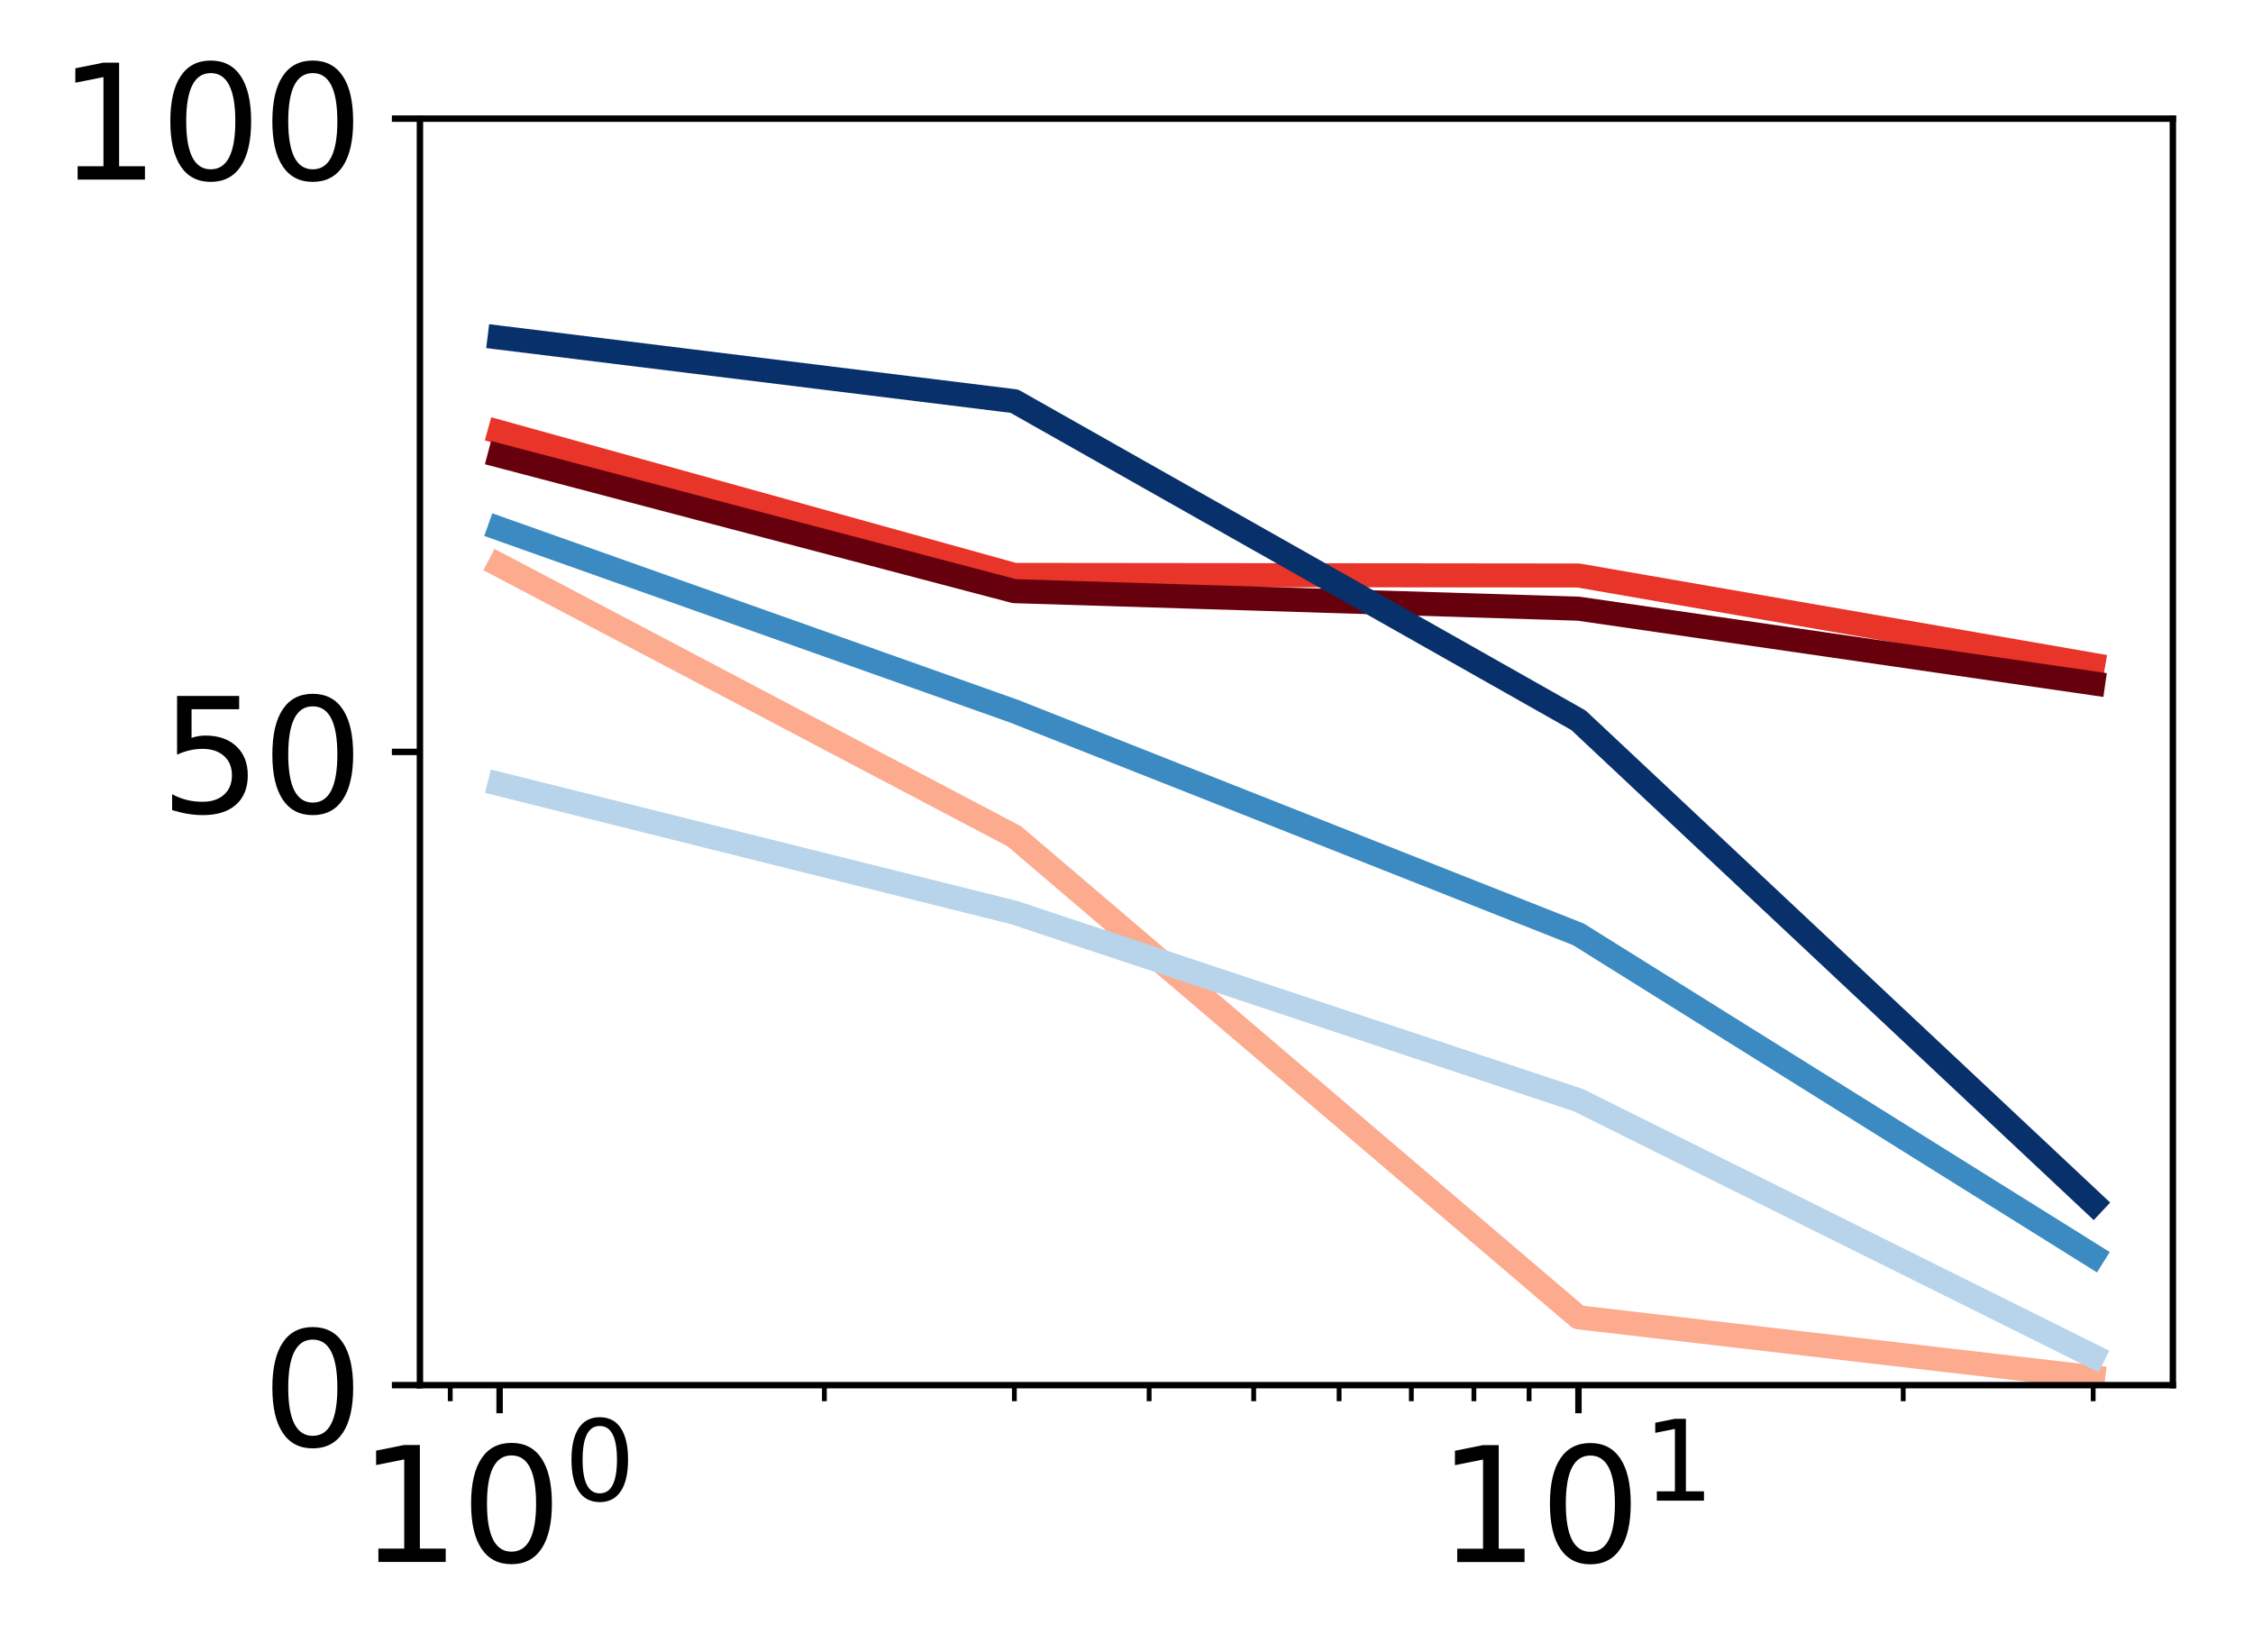
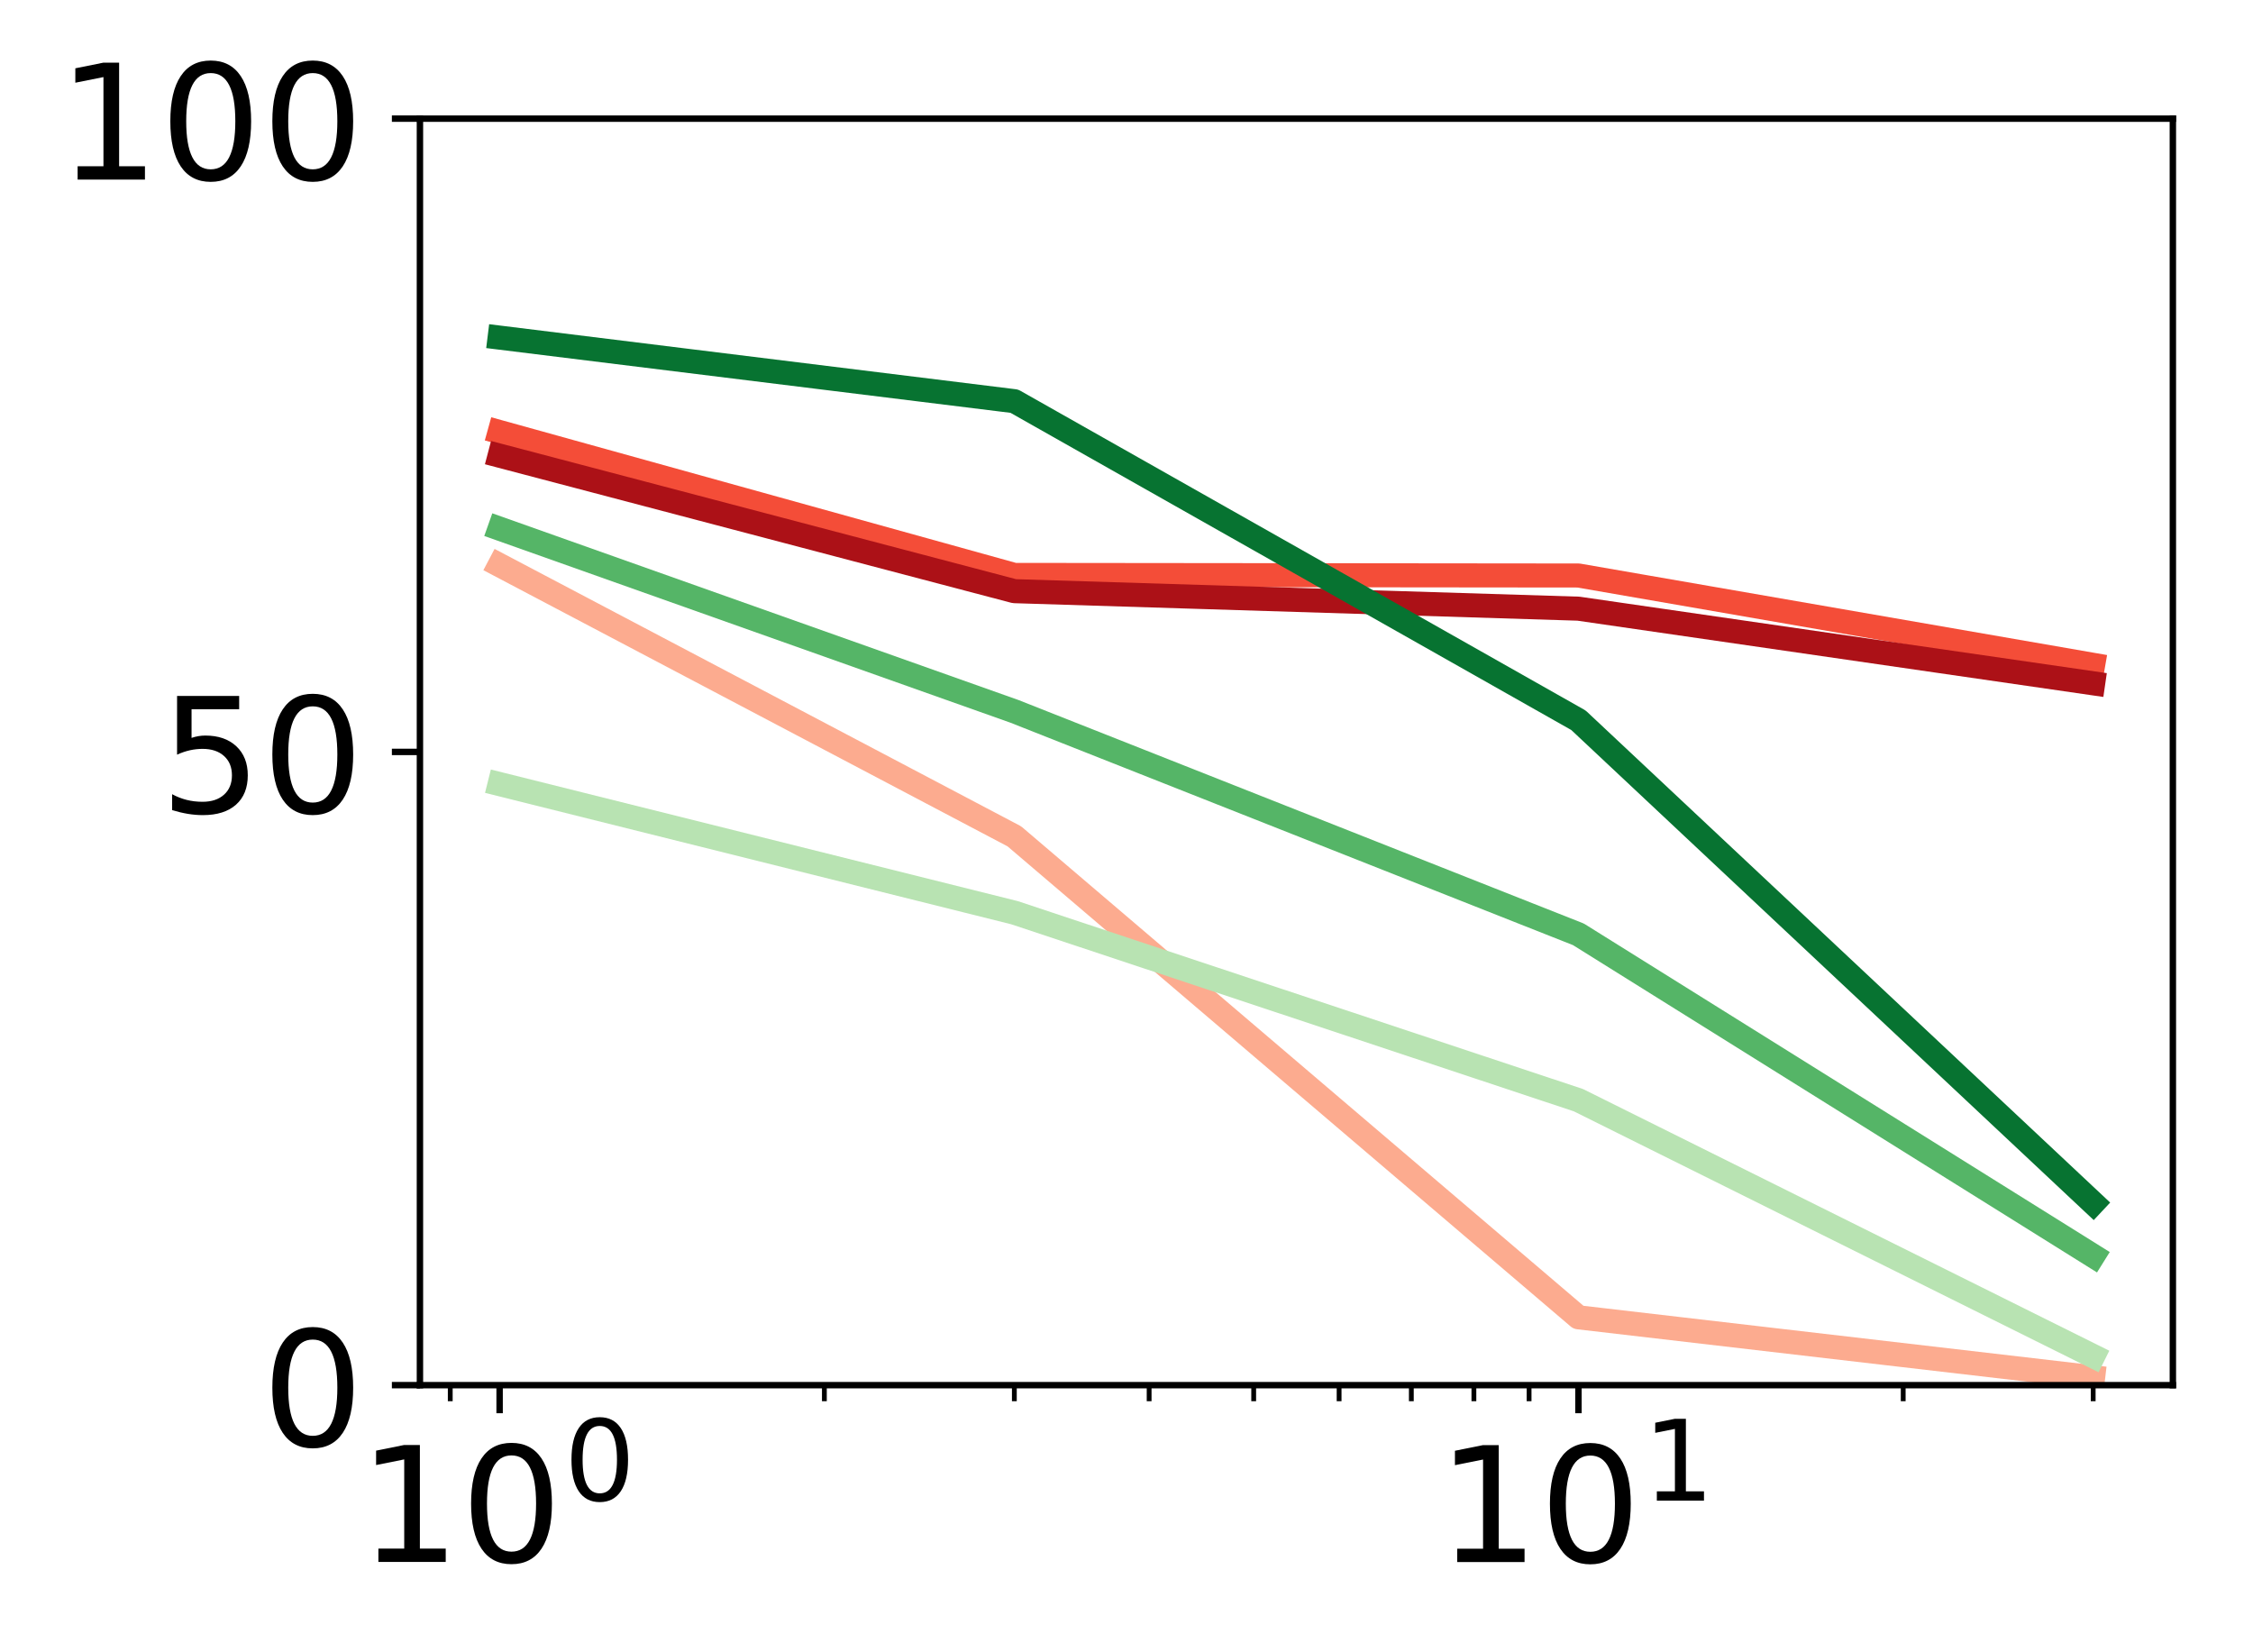
<svg xmlns="http://www.w3.org/2000/svg" xmlns:xlink="http://www.w3.org/1999/xlink" height="206pt" version="1.1" viewBox="0 0 281 206" width="281pt">
  <defs>
    <style type="text/css">
*{stroke-linecap:butt;stroke-linejoin:round;}
  </style>
  </defs>
  <g id="figure_1">
    <g id="patch_1">
      <path d="M 0 206.307  L 281.705 206.307  L 281.705 0  L 0 0  z " style="fill:#ffffff;" />
    </g>
    <g id="axes_1">
      <g id="patch_2">
        <path d="M 52.375 172.75  L 271.005 172.75  L 271.005 14.798  L 52.375 14.798  z " style="fill:#ffffff;" />
      </g>
      <g id="matplotlib.axis_1">
        <g id="xtick_1">
          <g id="line2d_1">
            <defs>
-               <path d="M 0 0  L 0 3.5  " id="m1192ec2b4d" style="stroke:#000000;stroke-width:0.8;" />
-             </defs>
-             <g>
-               <use style="stroke:#000000;stroke-width:0.8;" x="62.313" xlink:href="#m1192ec2b4d" y="172.75" />
+               <path d="M 0 0  L 0 3.5  " id="m889dccc88e" style="stroke:#000000;stroke-width:0.8;" />
+             </defs>
+             <g>
+               <use style="stroke:#000000;stroke-width:0.8;" x="62.313" xlink:href="#m889dccc88e" y="172.75" />
            </g>
          </g>
          <g id="text_1">
            <defs>
              <path d="M 12.406 8.297  L 28.516 8.297  L 28.516 63.922  L 10.984 60.406  L 10.984 69.391  L 28.422 72.906  L 38.281 72.906  L 38.281 8.297  L 54.391 8.297  L 54.391 0  L 12.406 0  z " id="DejaVuSans-31" />
              <path d="M 31.781 66.406  Q 24.172 66.406 20.328 58.906  Q 16.5 51.422 16.5 36.375  Q 16.5 21.391 20.328 13.891  Q 24.172 6.391 31.781 6.391  Q 39.453 6.391 43.281 13.891  Q 47.125 21.391 47.125 36.375  Q 47.125 51.422 43.281 58.906  Q 39.453 66.406 31.781 66.406  z M 31.781 74.219  Q 44.047 74.219 50.516 64.516  Q 56.984 54.828 56.984 36.375  Q 56.984 17.969 50.516 8.266  Q 44.047 -1.422 31.781 -1.422  Q 19.531 -1.422 13.062 8.266  Q 6.594 17.969 6.594 36.375  Q 6.594 54.828 13.062 64.516  Q 19.531 74.219 31.781 74.219  z " id="DejaVuSans-30" />
            </defs>
            <g transform="translate(44.71273 194.9473)scale(0.2 -0.2)">
              <use transform="translate(0 0.765625)" xlink:href="#DejaVuSans-31" />
              <use transform="translate(63.62305 0.765625)" xlink:href="#DejaVuSans-30" />
              <use transform="translate(128.2031 39.04688)scale(0.7)" xlink:href="#DejaVuSans-30" />
            </g>
          </g>
        </g>
        <g id="xtick_2">
          <g id="line2d_2">
            <g>
-               <use style="stroke:#000000;stroke-width:0.8;" x="196.868" xlink:href="#m1192ec2b4d" y="172.75" />
+               <use style="stroke:#000000;stroke-width:0.8;" x="196.868" xlink:href="#m889dccc88e" y="172.75" />
            </g>
          </g>
          <g id="text_2">
            <g transform="translate(179.2681 194.9473)scale(0.2 -0.2)">
              <use transform="translate(0 0.684375)" xlink:href="#DejaVuSans-31" />
              <use transform="translate(63.62305 0.684375)" xlink:href="#DejaVuSans-30" />
              <use transform="translate(128.2031 38.96563)scale(0.7)" xlink:href="#DejaVuSans-31" />
            </g>
          </g>
        </g>
        <g id="xtick_3">
          <g id="line2d_3">
            <defs>
-               <path d="M 0 0  L 0 2  " id="mf9919cfd7d" style="stroke:#000000;stroke-width:0.6;" />
-             </defs>
-             <g>
-               <use style="stroke:#000000;stroke-width:0.6;" x="56.156" xlink:href="#mf9919cfd7d" y="172.75" />
+               <path d="M 0 0  L 0 2  " id="m78805acfff" style="stroke:#000000;stroke-width:0.6;" />
+             </defs>
+             <g>
+               <use style="stroke:#000000;stroke-width:0.6;" x="56.156" xlink:href="#m78805acfff" y="172.75" />
            </g>
          </g>
        </g>
        <g id="xtick_4">
          <g id="line2d_4">
            <g>
-               <use style="stroke:#000000;stroke-width:0.6;" x="102.818" xlink:href="#mf9919cfd7d" y="172.75" />
+               <use style="stroke:#000000;stroke-width:0.6;" x="102.818" xlink:href="#m78805acfff" y="172.75" />
            </g>
          </g>
        </g>
        <g id="xtick_5">
          <g id="line2d_5">
            <g>
-               <use style="stroke:#000000;stroke-width:0.6;" x="126.512" xlink:href="#mf9919cfd7d" y="172.75" />
+               <use style="stroke:#000000;stroke-width:0.6;" x="126.512" xlink:href="#m78805acfff" y="172.75" />
            </g>
          </g>
        </g>
        <g id="xtick_6">
          <g id="line2d_6">
            <g>
-               <use style="stroke:#000000;stroke-width:0.6;" x="143.323" xlink:href="#mf9919cfd7d" y="172.75" />
+               <use style="stroke:#000000;stroke-width:0.6;" x="143.323" xlink:href="#m78805acfff" y="172.75" />
            </g>
          </g>
        </g>
        <g id="xtick_7">
          <g id="line2d_7">
            <g>
-               <use style="stroke:#000000;stroke-width:0.6;" x="156.363" xlink:href="#mf9919cfd7d" y="172.75" />
+               <use style="stroke:#000000;stroke-width:0.6;" x="156.363" xlink:href="#m78805acfff" y="172.75" />
            </g>
          </g>
        </g>
        <g id="xtick_8">
          <g id="line2d_8">
            <g>
-               <use style="stroke:#000000;stroke-width:0.6;" x="167.017" xlink:href="#mf9919cfd7d" y="172.75" />
+               <use style="stroke:#000000;stroke-width:0.6;" x="167.017" xlink:href="#m78805acfff" y="172.75" />
            </g>
          </g>
        </g>
        <g id="xtick_9">
          <g id="line2d_9">
            <g>
-               <use style="stroke:#000000;stroke-width:0.6;" x="176.025" xlink:href="#mf9919cfd7d" y="172.75" />
+               <use style="stroke:#000000;stroke-width:0.6;" x="176.025" xlink:href="#m78805acfff" y="172.75" />
            </g>
          </g>
        </g>
        <g id="xtick_10">
          <g id="line2d_10">
            <g>
-               <use style="stroke:#000000;stroke-width:0.6;" x="183.828" xlink:href="#mf9919cfd7d" y="172.75" />
+               <use style="stroke:#000000;stroke-width:0.6;" x="183.828" xlink:href="#m78805acfff" y="172.75" />
            </g>
          </g>
        </g>
        <g id="xtick_11">
          <g id="line2d_11">
            <g>
-               <use style="stroke:#000000;stroke-width:0.6;" x="190.711" xlink:href="#mf9919cfd7d" y="172.75" />
+               <use style="stroke:#000000;stroke-width:0.6;" x="190.711" xlink:href="#m78805acfff" y="172.75" />
            </g>
          </g>
        </g>
        <g id="xtick_12">
          <g id="line2d_12">
            <g>
-               <use style="stroke:#000000;stroke-width:0.6;" x="237.373" xlink:href="#mf9919cfd7d" y="172.75" />
+               <use style="stroke:#000000;stroke-width:0.6;" x="237.373" xlink:href="#m78805acfff" y="172.75" />
            </g>
          </g>
        </g>
        <g id="xtick_13">
          <g id="line2d_13">
            <g>
-               <use style="stroke:#000000;stroke-width:0.6;" x="261.067" xlink:href="#mf9919cfd7d" y="172.75" />
+               <use style="stroke:#000000;stroke-width:0.6;" x="261.067" xlink:href="#m78805acfff" y="172.75" />
            </g>
          </g>
        </g>
      </g>
      <g id="matplotlib.axis_2">
        <g id="ytick_1">
          <g id="line2d_14">
            <defs>
-               <path d="M 0 0  L -3.5 0  " id="mc06c536947" style="stroke:#000000;stroke-width:0.8;" />
-             </defs>
-             <g>
-               <use style="stroke:#000000;stroke-width:0.8;" x="52.375" xlink:href="#mc06c536947" y="172.75" />
+               <path d="M 0 0  L -3.5 0  " id="m43138126fb" style="stroke:#000000;stroke-width:0.8;" />
+             </defs>
+             <g>
+               <use style="stroke:#000000;stroke-width:0.8;" x="52.375" xlink:href="#m43138126fb" y="172.75" />
            </g>
          </g>
          <g id="text_3">
            <g transform="translate(32.65 180.3489)scale(0.2 -0.2)">
              <use xlink:href="#DejaVuSans-30" />
            </g>
          </g>
        </g>
        <g id="ytick_2">
          <g id="line2d_15">
            <g>
-               <use style="stroke:#000000;stroke-width:0.8;" x="52.375" xlink:href="#mc06c536947" y="93.774" />
+               <use style="stroke:#000000;stroke-width:0.8;" x="52.375" xlink:href="#m43138126fb" y="93.774" />
            </g>
          </g>
          <g id="text_4">
            <defs>
              <path d="M 10.797 72.906  L 49.516 72.906  L 49.516 64.594  L 19.828 64.594  L 19.828 46.734  Q 21.969 47.469 24.109 47.828  Q 26.266 48.188 28.422 48.188  Q 40.625 48.188 47.75 41.5  Q 54.891 34.812 54.891 23.391  Q 54.891 11.625 47.562 5.094  Q 40.234 -1.422 26.906 -1.422  Q 22.312 -1.422 17.547 -0.641  Q 12.797 0.141 7.719 1.703  L 7.719 11.625  Q 12.109 9.234 16.797 8.062  Q 21.484 6.891 26.703 6.891  Q 35.156 6.891 40.078 11.328  Q 45.016 15.766 45.016 23.391  Q 45.016 31 40.078 35.438  Q 35.156 39.891 26.703 39.891  Q 22.75 39.891 18.812 39.016  Q 14.891 38.141 10.797 36.281  z " id="DejaVuSans-35" />
            </defs>
            <g transform="translate(19.925 101.3729)scale(0.2 -0.2)">
              <use xlink:href="#DejaVuSans-35" />
              <use x="63.623" xlink:href="#DejaVuSans-30" />
            </g>
          </g>
        </g>
        <g id="ytick_3">
          <g id="line2d_16">
            <g>
-               <use style="stroke:#000000;stroke-width:0.8;" x="52.375" xlink:href="#mc06c536947" y="14.798" />
+               <use style="stroke:#000000;stroke-width:0.8;" x="52.375" xlink:href="#m43138126fb" y="14.798" />
            </g>
          </g>
          <g id="text_5">
            <g transform="translate(7.2 22.39688)scale(0.2 -0.2)">
              <use xlink:href="#DejaVuSans-31" />
              <use x="63.623" xlink:href="#DejaVuSans-30" />
              <use x="127.246" xlink:href="#DejaVuSans-30" />
            </g>
          </g>
        </g>
      </g>
      <g id="line2d_17">
-         <path clip-path="url(#pe5af821a07)" d="M 62.313 70.483  L 126.512 104.305  L 196.868 164.289  L 261.067 171.763  " style="fill:none;stroke:#fcab8f;stroke-linecap:square;stroke-width:3;" />
+         <path clip-path="url(#p0513ec9adc)" d="M 62.313 70.483  L 126.512 104.305  L 196.868 164.289  L 261.067 171.763  " style="fill:none;stroke:#fcab8f;stroke-linecap:square;stroke-width:3;" />
      </g>
      <g id="line2d_18">
-         <path clip-path="url(#pe5af821a07)" d="M 62.313 97.79  L 126.512 113.822  L 196.868 137.211  L 261.067 169.131  " style="fill:none;stroke:#b7d4ea;stroke-linecap:square;stroke-width:3;" />
+         <path clip-path="url(#p0513ec9adc)" d="M 62.313 97.79  L 126.512 113.822  L 196.868 137.211  L 261.067 169.131  " style="fill:none;stroke:#b8e3b2;stroke-linecap:square;stroke-width:3;" />
      </g>
      <g id="line2d_19">
-         <path clip-path="url(#pe5af821a07)" d="M 62.313 53.885  L 126.512 71.702  L 196.868 71.774  L 261.067 82.915  " style="fill:none;stroke:#e83429;stroke-linecap:square;stroke-width:3;" />
+         <path clip-path="url(#p0513ec9adc)" d="M 62.313 53.885  L 126.512 71.702  L 196.868 71.774  L 261.067 82.915  " style="fill:none;stroke:#f44d38;stroke-linecap:square;stroke-width:3;" />
      </g>
      <g id="line2d_20">
-         <path clip-path="url(#pe5af821a07)" d="M 62.313 65.932  L 126.512 88.712  L 196.868 116.527  L 261.067 156.626  " style="fill:none;stroke:#3b8bc2;stroke-linecap:square;stroke-width:3;" />
+         <path clip-path="url(#p0513ec9adc)" d="M 62.313 65.932  L 126.512 88.712  L 196.868 116.527  L 261.067 156.626  " style="fill:none;stroke:#55b567;stroke-linecap:square;stroke-width:3;" />
      </g>
      <g id="line2d_21">
-         <path clip-path="url(#pe5af821a07)" d="M 62.313 56.83  L 126.512 73.727  L 196.868 75.911  L 261.067 85.219  " style="fill:none;stroke:#67000d;stroke-linecap:square;stroke-width:3;" />
+         <path clip-path="url(#p0513ec9adc)" d="M 62.313 56.83  L 126.512 73.727  L 196.868 75.911  L 261.067 85.219  " style="fill:none;stroke:#ac1117;stroke-linecap:square;stroke-width:3;" />
      </g>
      <g id="line2d_22">
-         <path clip-path="url(#pe5af821a07)" d="M 62.313 42.105  L 126.512 50.034  L 196.868 89.826  L 261.067 150.045  " style="fill:none;stroke:#08306b;stroke-linecap:square;stroke-width:3;" />
+         <path clip-path="url(#p0513ec9adc)" d="M 62.313 42.105  L 126.512 50.034  L 196.868 89.826  L 261.067 150.045  " style="fill:none;stroke:#077331;stroke-linecap:square;stroke-width:3;" />
      </g>
      <g id="patch_3">
        <path d="M 52.375 172.75  L 52.375 14.798  " style="fill:none;stroke:#000000;stroke-linecap:square;stroke-linejoin:miter;stroke-width:0.8;" />
      </g>
      <g id="patch_4">
        <path d="M 271.005 172.75  L 271.005 14.798  " style="fill:none;stroke:#000000;stroke-linecap:square;stroke-linejoin:miter;stroke-width:0.8;" />
      </g>
      <g id="patch_5">
        <path d="M 52.375 172.75  L 271.005 172.75  " style="fill:none;stroke:#000000;stroke-linecap:square;stroke-linejoin:miter;stroke-width:0.8;" />
      </g>
      <g id="patch_6">
        <path d="M 52.375 14.798  L 271.005 14.798  " style="fill:none;stroke:#000000;stroke-linecap:square;stroke-linejoin:miter;stroke-width:0.8;" />
      </g>
    </g>
  </g>
  <defs>
-     <clipPath id="pe5af821a07">
+     <clipPath id="p0513ec9adc">
      <rect height="157.952" width="218.63" x="52.375" y="14.798" />
    </clipPath>
  </defs>
</svg>
